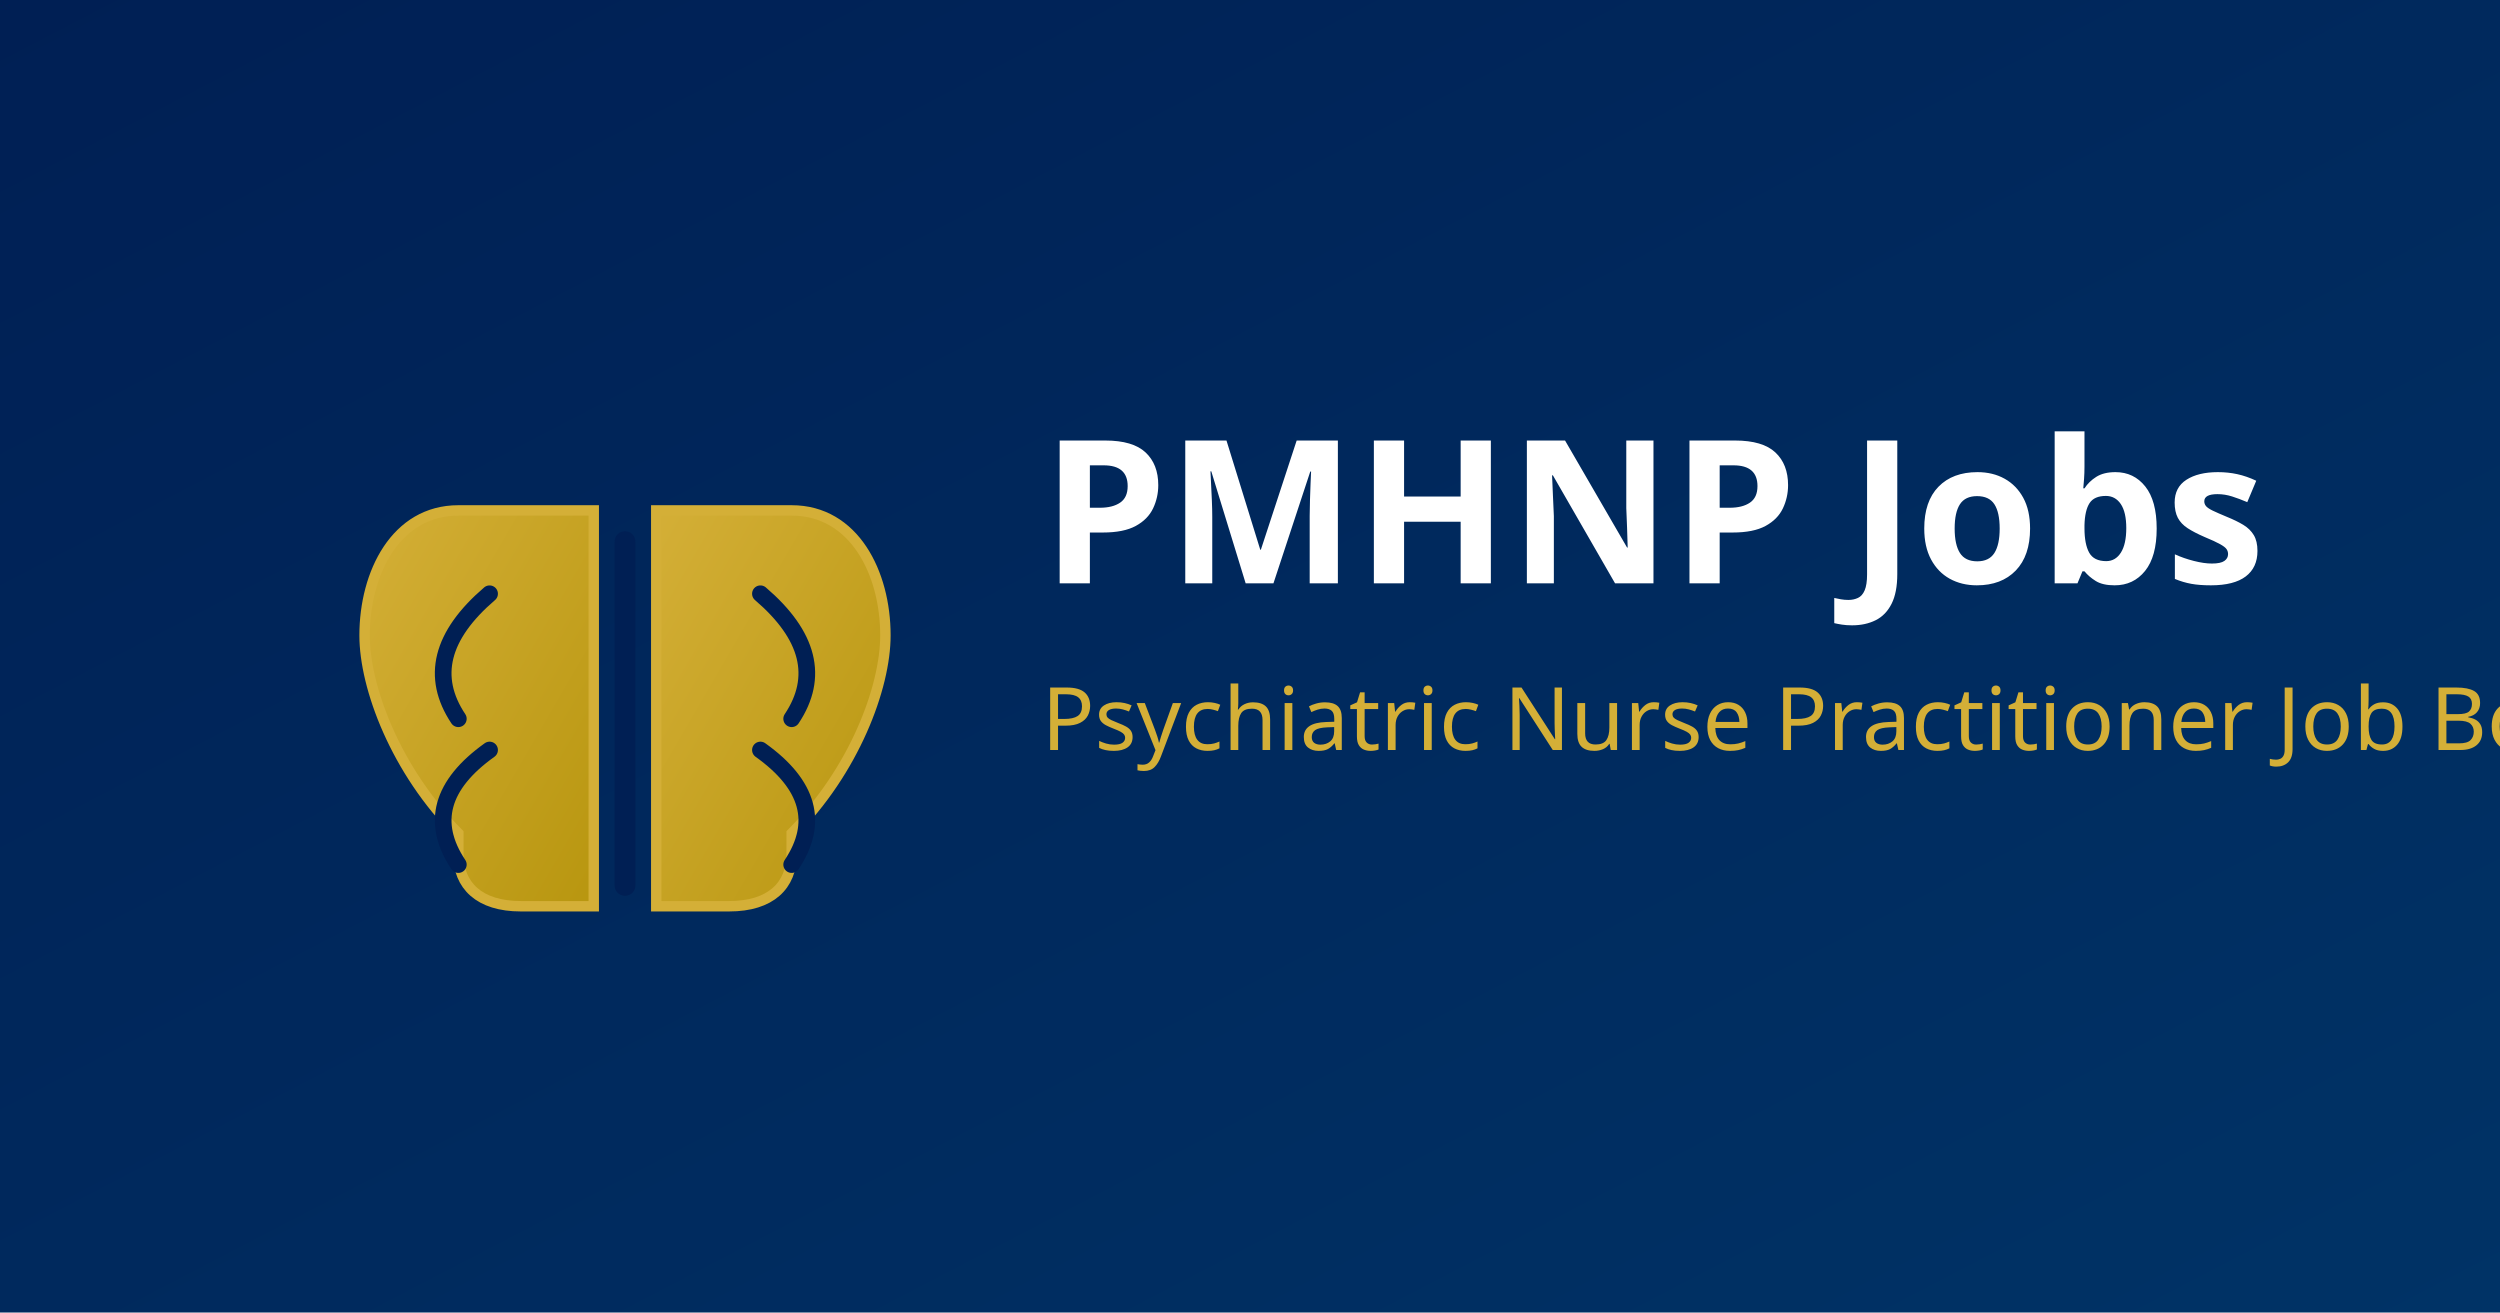
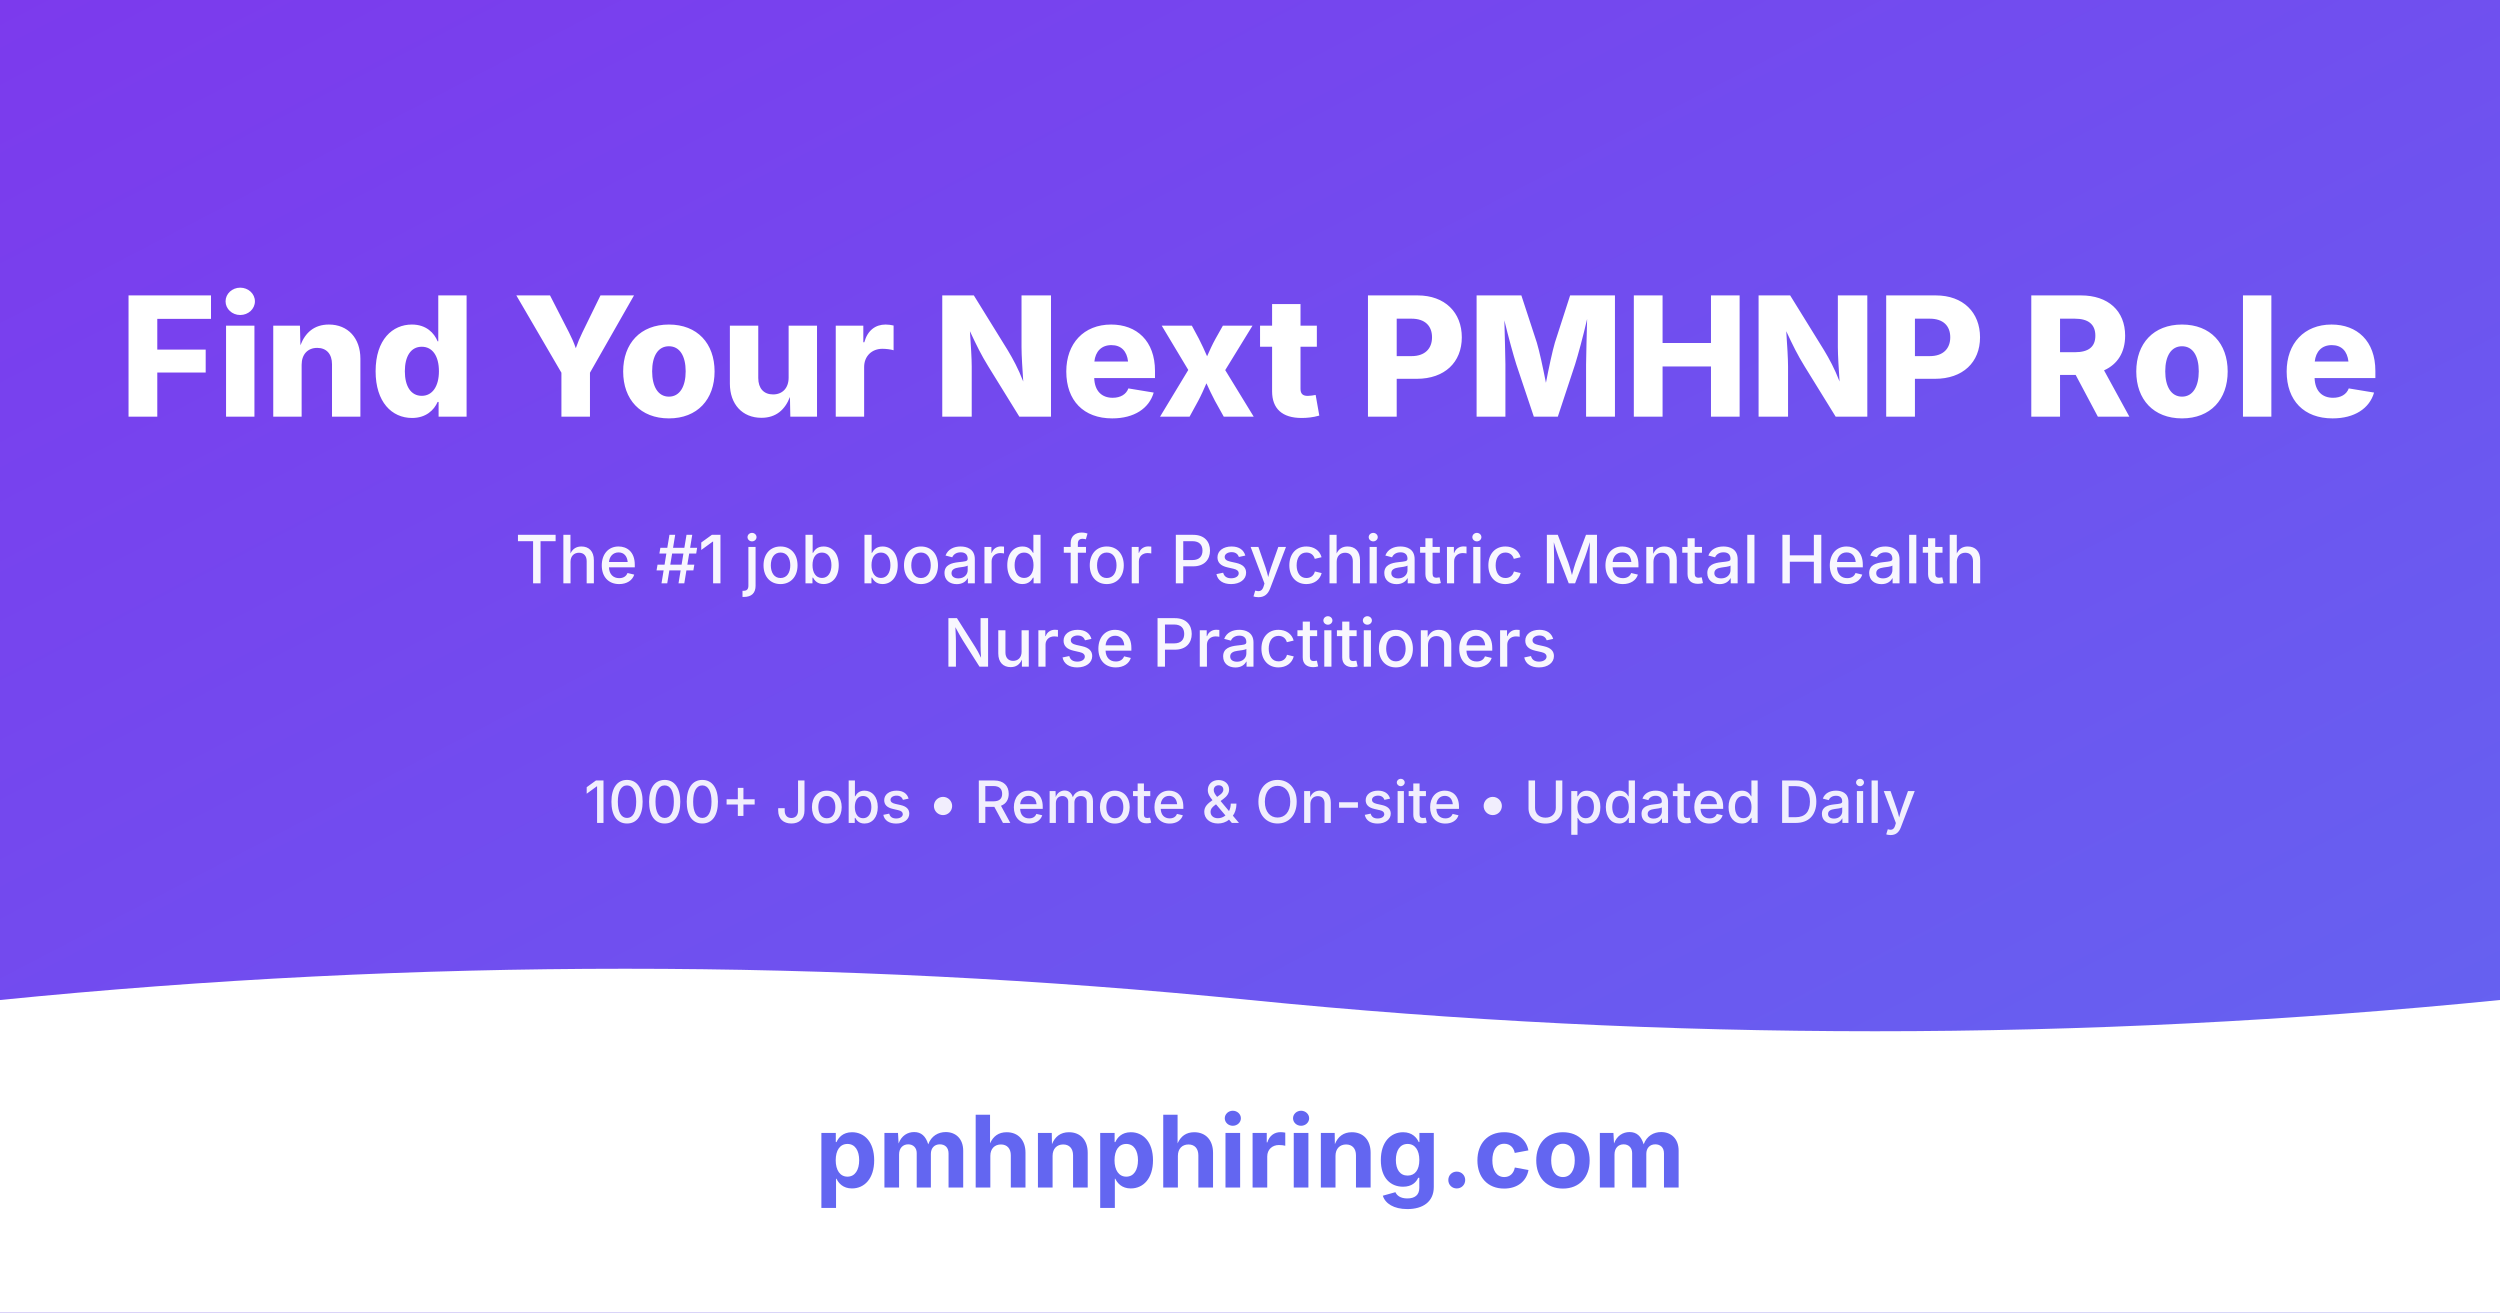
- <svg xmlns="http://www.w3.org/2000/svg" width="1200" height="630" viewBox="0 0 1200 630">
+ <svg xmlns="http://www.w3.org/2000/svg" viewBox="0 0 1200 630" width="1200" height="630">
  <defs>
-     <linearGradient id="bgGrad" x1="0%" y1="0%" x2="100%" y2="100%">
-       <stop offset="0%" style="stop-color:#001F54" />
-       <stop offset="100%" style="stop-color:#003366" />
-     </linearGradient>
-     <linearGradient id="goldGradOG" x1="0%" y1="0%" x2="100%" y2="100%">
-       <stop offset="0%" style="stop-color:#D4AF37" />
-       <stop offset="100%" style="stop-color:#B8960F" />
+     <linearGradient id="purpleGrad" x1="0%" y1="0%" x2="100%" y2="100%">
+       <stop offset="0%" style="stop-color:#7c3aed" />
+       <stop offset="100%" style="stop-color:#6366f1" />
    </linearGradient>
  </defs>
-   <rect width="1200" height="630" fill="url(#bgGrad)" />
-   <g transform="translate(300, 315)">
-     <path d="M -80 -70 C -110 -70, -125 -40, -125 -10 C -125 15, -110 55, -80 85 L -80 95 C -80 110, -70 120, -50 120 L -15 120 L -15 -70 Z" fill="url(#goldGradOG)" stroke="#D4AF37" stroke-width="5" />
-     <path d="M 80 -70 C 110 -70, 125 -40, 125 -10 C 125 15, 110 55, 80 85 L 80 95 C 80 110, 70 120, 50 120 L 15 120 L 15 -70 Z" fill="url(#goldGradOG)" stroke="#D4AF37" stroke-width="5" />
-     <path d="M -65 -30 Q -100 0, -80 30 M -65 45 Q -100 70, -80 100" fill="none" stroke="#001F54" stroke-width="8" stroke-linecap="round" />
-     <path d="M 65 -30 Q 100 0, 80 30 M 65 45 Q 100 70, 80 100" fill="none" stroke="#001F54" stroke-width="8" stroke-linecap="round" />
-     <line x1="0" y1="-55" x2="0" y2="110" stroke="#001F54" stroke-width="10" stroke-linecap="round" />
-   </g>
-   <text x="500" y="280" font-family="system-ui, sans-serif" font-size="96" font-weight="800" fill="white">PMHNP Jobs</text>
-   <text x="500" y="360" font-family="system-ui, sans-serif" font-size="42" font-weight="500" fill="#D4AF37">Psychiatric Nurse Practitioner Job Board</text>
+   <rect width="1200" height="630" fill="url(#purpleGrad)" />
+   <text x="600" y="200" font-family="system-ui, -apple-system, 'Segoe UI', sans-serif" font-size="80" font-weight="800" fill="white" text-anchor="middle">
+     Find Your Next PMHNP Role
+   </text>
+   <text x="600" y="280" font-family="system-ui, -apple-system, 'Segoe UI', sans-serif" font-size="32" font-weight="500" fill="rgba(255,255,255,0.95)" text-anchor="middle">
+     The #1 job board for Psychiatric Mental Health
+   </text>
+   <text x="600" y="320" font-family="system-ui, -apple-system, 'Segoe UI', sans-serif" font-size="32" font-weight="500" fill="rgba(255,255,255,0.95)" text-anchor="middle">
+     Nurse Practitioners
+   </text>
+   <text x="600" y="395" font-family="system-ui, -apple-system, 'Segoe UI', sans-serif" font-size="28" font-weight="500" fill="rgba(255,255,255,0.9)" text-anchor="middle">
+     1000+ Jobs  •  Remote &amp; On-site  •  Updated Daily
+   </text>
+   <path d="M 0 480 Q 300 450 600 480 T 1200 480 L 1200 630 L 0 630 Z" fill="white" />
+   <text x="600" y="570" font-family="system-ui, -apple-system, 'Segoe UI', sans-serif" font-size="48" font-weight="700" fill="#6366f1" text-anchor="middle">
+     pmhnphiring.com
+   </text>
</svg>
